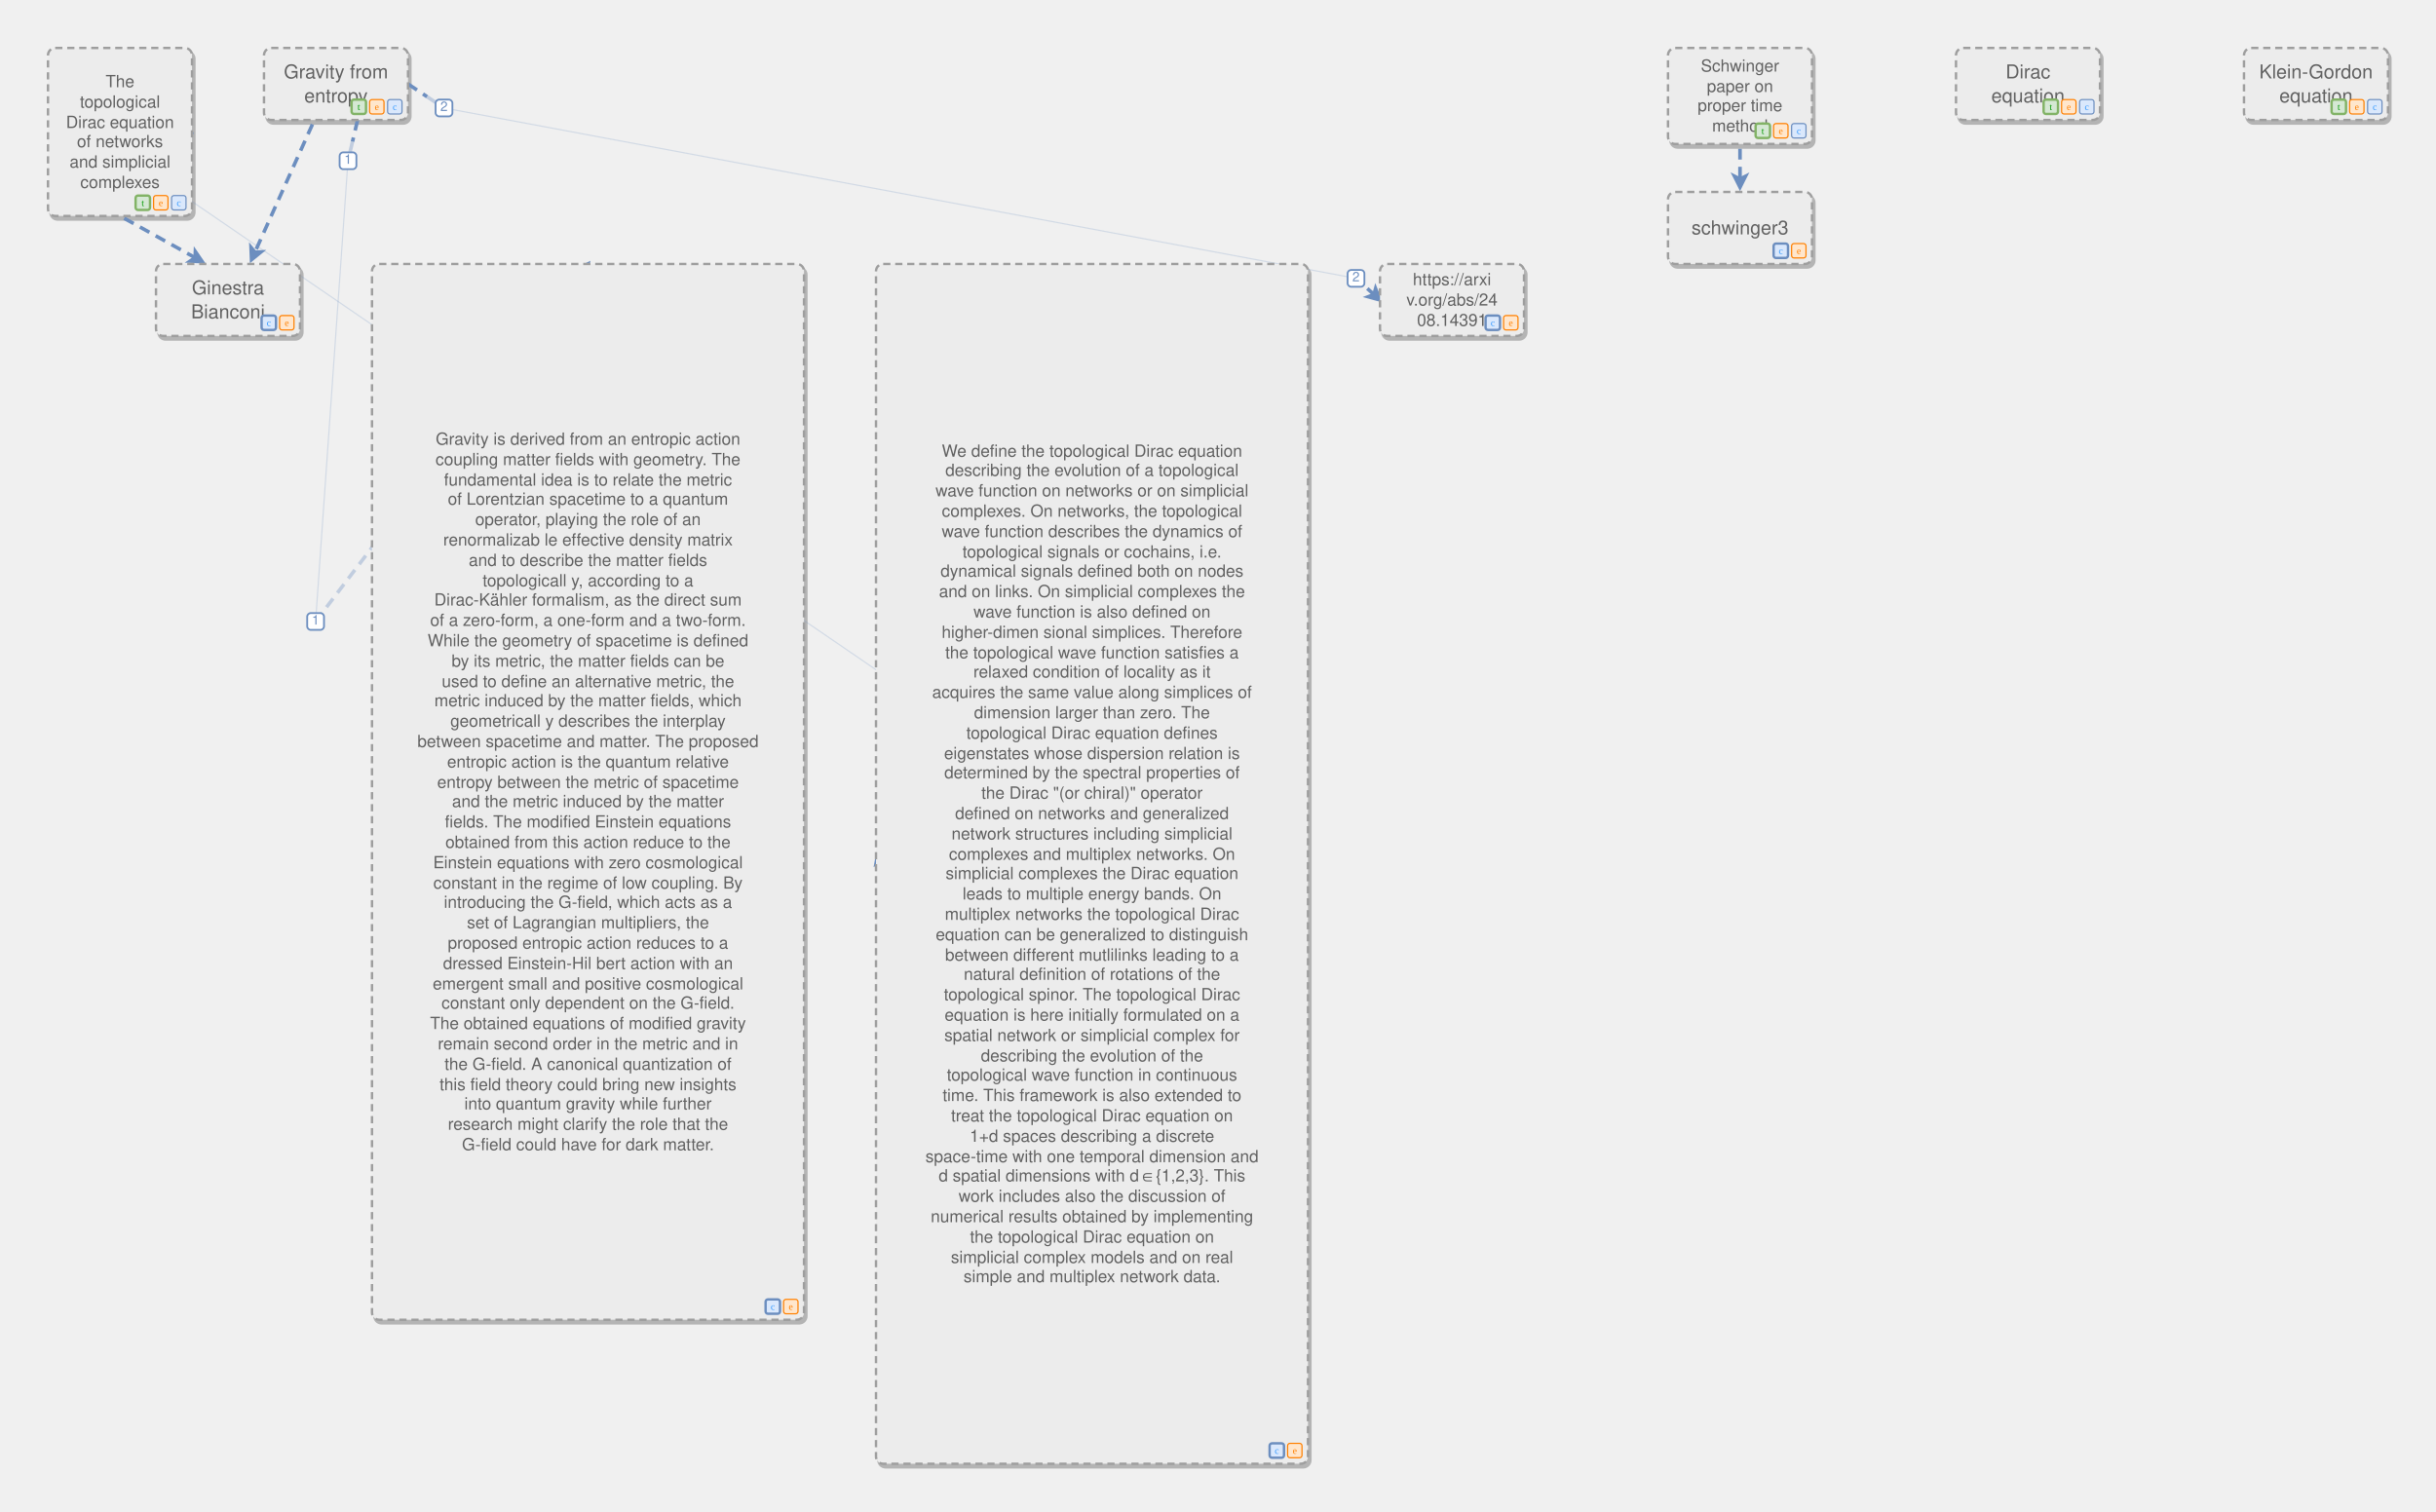
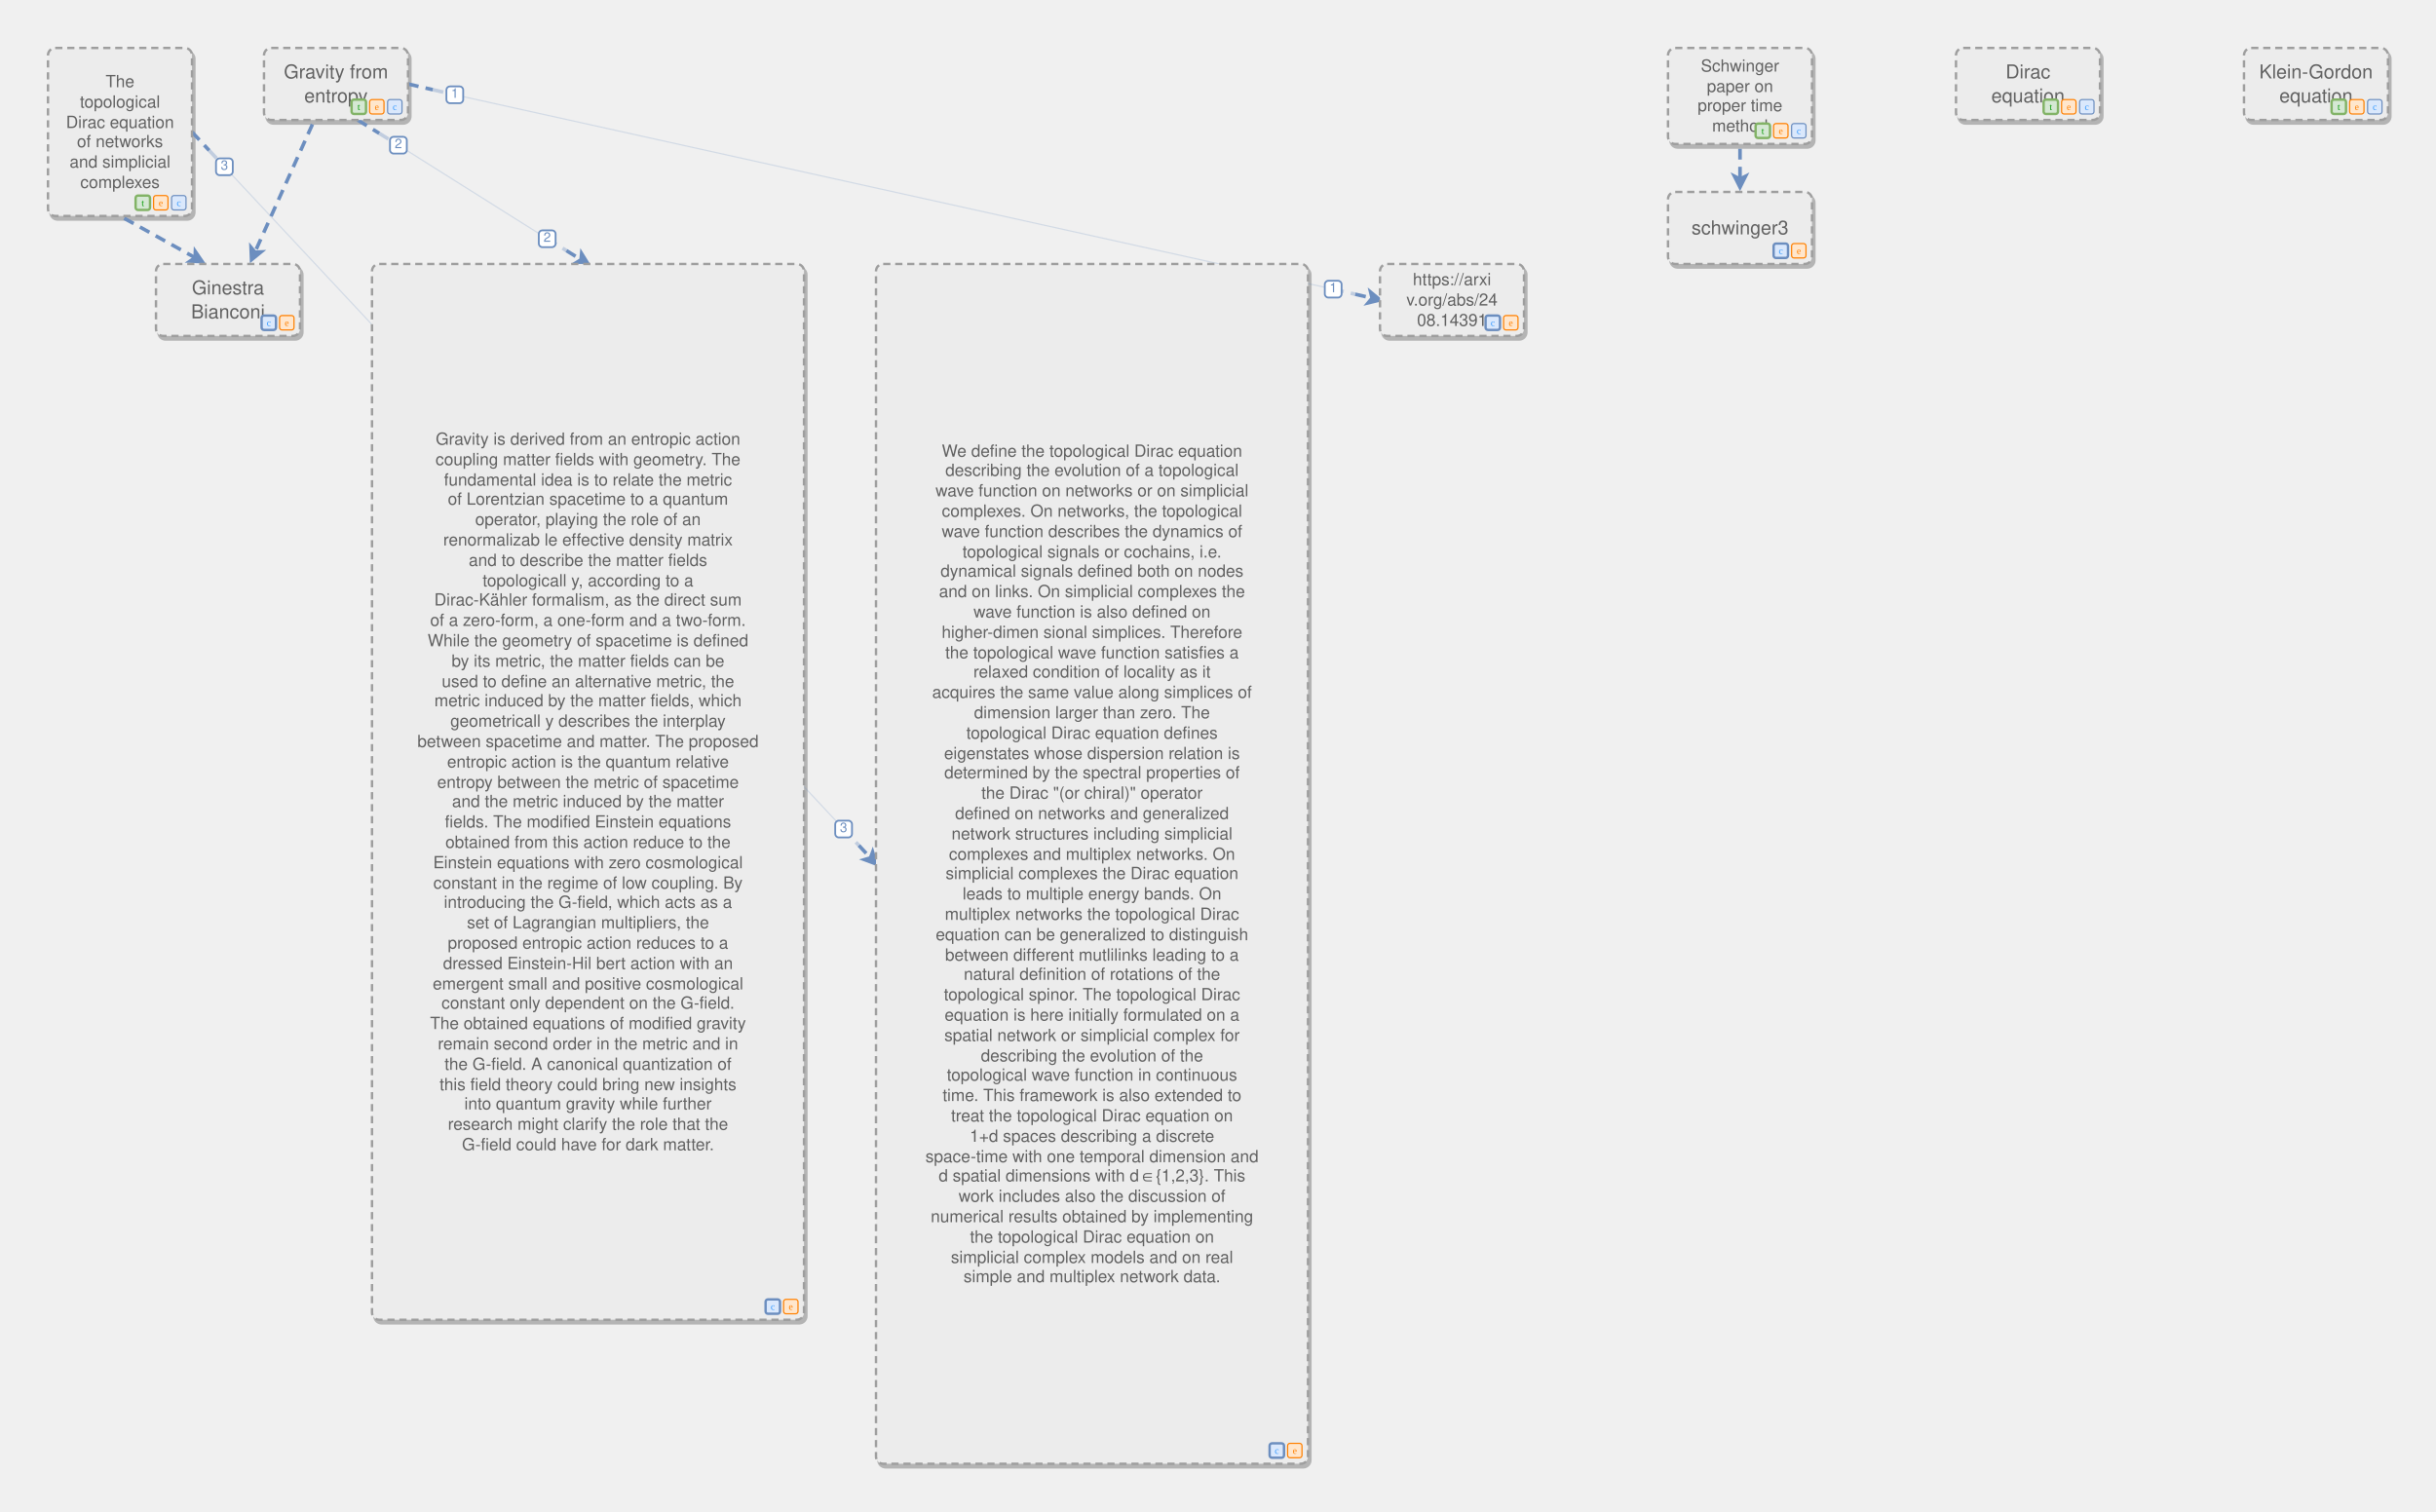
<svg xmlns="http://www.w3.org/2000/svg" width="2030" height="1260" viewBox="0 0 2030 1260">
  <defs>
  </defs>
  <g id="container-shells">
  </g>
  <g id="node-shadows">
    <rect x="1630" y="40" width="120" height="60" rx="6" ry="6" fill="#000000" stroke="#000000" stroke-width="2" opacity="0.25" transform="translate(2,3)" />
    <rect x="1390" y="160" width="120" height="60" rx="6" ry="6" fill="#000000" stroke="#000000" stroke-width="2" opacity="0.25" transform="translate(2,3)" />
    <rect x="130" y="220" width="120" height="60" rx="6" ry="6" fill="#000000" stroke="#000000" stroke-width="2" opacity="0.25" transform="translate(2,3)" />
    <rect x="220" y="40" width="120" height="60" rx="6" ry="6" fill="#000000" stroke="#000000" stroke-width="2" opacity="0.25" transform="translate(2,3)" />
    <rect x="310" y="220" width="360" height="880" rx="6" ry="6" fill="#000000" stroke="#000000" stroke-width="2" opacity="0.25" transform="translate(2,3)" />
    <rect x="1870" y="40" width="120" height="60" rx="6" ry="6" fill="#000000" stroke="#000000" stroke-width="2" opacity="0.25" transform="translate(2,3)" />
    <rect x="1390" y="40" width="120" height="80" rx="6" ry="6" fill="#000000" stroke="#000000" stroke-width="2" opacity="0.25" transform="translate(2,3)" />
    <rect x="40" y="40" width="120" height="140" rx="6" ry="6" fill="#000000" stroke="#000000" stroke-width="2" opacity="0.25" transform="translate(2,3)" />
    <rect x="730" y="220" width="360" height="1000" rx="6" ry="6" fill="#000000" stroke="#000000" stroke-width="2" opacity="0.25" transform="translate(2,3)" />
    <rect x="1150" y="220" width="120" height="60" rx="6" ry="6" fill="#000000" stroke="#000000" stroke-width="2" opacity="0.25" transform="translate(2,3)" />
  </g>
  <g id="edges">
    <g class="edge" data-edge-idx="0" data-edge-base="expresses" data-edge-from="3" data-edge-to="2">
      <line x1="260.36" y1="103.65" x2="212.41" y2="210.20" stroke="#6c8ebf" stroke-width="3" stroke-dasharray="9 6" />
      <path d="M 209.64 216.35 L 209.23 206.30 L 212.41 210.20 L 217.44 209.99 Z" fill="#6c8ebf" stroke="#6c8ebf" stroke-width="3" stroke-miterlimit="10" />
      <text x="236" y="156" text-anchor="middle" dominant-baseline="middle" font-family="Helvetica,Inter,Segoe UI,Arial" font-size="11" paint-order="stroke" stroke="#ffffff" stroke-width="3" stroke-linejoin="round" fill="#6c8ebf">
      </text>
    </g>
    <g class="edge" data-edge-idx="1" data-edge-base="expresses" data-edge-from="3" data-edge-to="4">
-       <line class="edge-ghost" x1="290.00" y1="134.00" x2="263.00" y2="518.00" stroke="#6c8ebf" stroke-width="1" stroke-opacity="0.22" />
+       <line class="edge-ghost" x1="332.00" y1="121.00" x2="456.00" y2="199.00" stroke="#6c8ebf" stroke-width="1" stroke-opacity="0.22" />
      <g class="edge-full" opacity="0">
-         <line x1="290.00" y1="134.00" x2="263.00" y2="518.00" stroke="#6c8ebf" stroke-width="3" stroke-dasharray="9 6" />
-         <text x="276" y="326" text-anchor="middle" dominant-baseline="middle" font-family="Helvetica,Inter,Segoe UI,Arial" font-size="11" paint-order="stroke" stroke="#ffffff" stroke-width="3" stroke-linejoin="round" fill="#6c8ebf">
+         <line x1="332.00" y1="121.00" x2="456.00" y2="199.00" stroke="#6c8ebf" stroke-width="3" stroke-dasharray="9 6" />
+         <text x="394" y="160" text-anchor="middle" dominant-baseline="middle" font-family="Helvetica,Inter,Segoe UI,Arial" font-size="11" paint-order="stroke" stroke="#ffffff" stroke-width="3" stroke-linejoin="round" fill="#6c8ebf">
      </text>
      </g>
      <g class="edge-stub" data-stub-end="source">
-         <line x1="298.00" y1="100.00" x2="293.76" y2="118.00" stroke="#6c8ebf" stroke-width="3" stroke-dasharray="9 6" />
-         <line x1="293.76" y1="118.00" x2="290.00" y2="134.00" stroke="#6c8ebf" stroke-width="3" stroke-dasharray="9 6" stroke-opacity="0.35" />
-         <g class="edge-badge">
-           <rect x="283.00" y="127.00" width="14.00" height="14.00" rx="3" fill="#ffffff" stroke="#6c8ebf" stroke-width="1.5" />
-           <text x="290.00" y="134.00" text-anchor="middle" dominant-baseline="central" font-size="11" font-family="Helvetica,Arial,sans-serif" fill="#6c8ebf">1</text>
+         <line x1="298.00" y1="100.00" x2="316.00" y2="111.12" stroke="#6c8ebf" stroke-width="3" stroke-dasharray="9 6" />
+         <line x1="316.00" y1="111.12" x2="332.00" y2="121.00" stroke="#6c8ebf" stroke-width="3" stroke-dasharray="9 6" stroke-opacity="0.35" />
+         <g class="edge-badge">
+           <rect x="325.00" y="114.00" width="14.00" height="14.00" rx="3" fill="#ffffff" stroke="#6c8ebf" stroke-width="1.5" />
+           <text x="332.00" y="121.00" text-anchor="middle" dominant-baseline="central" font-size="11" font-family="Helvetica,Arial,sans-serif" fill="#6c8ebf">2</text>
        </g>
      </g>
      <g class="edge-stub" data-stub-end="target">
-         <line x1="369.82" y1="377.76" x2="485.91" y2="225.37" stroke="#6c8ebf" stroke-width="3" stroke-dasharray="9 6" />
-         <line x1="263.00" y1="518.00" x2="369.82" y2="377.76" stroke="#6c8ebf" stroke-width="3" stroke-dasharray="9 6" stroke-opacity="0.35" />
-         <path d="M 490.00 220.00 L 488.13 229.89 L 485.91 225.37 L 480.97 224.43 Z" fill="#6c8ebf" stroke="#6c8ebf" stroke-width="3" stroke-miterlimit="10" />
-         <g class="edge-badge">
-           <rect x="256.00" y="511.00" width="14.00" height="14.00" rx="3" fill="#ffffff" stroke="#6c8ebf" stroke-width="1.5" />
-           <text x="263.00" y="518.00" text-anchor="middle" dominant-baseline="central" font-size="11" font-family="Helvetica,Arial,sans-serif" fill="#6c8ebf">1</text>
+         <line x1="472.00" y1="208.88" x2="484.26" y2="216.45" stroke="#6c8ebf" stroke-width="3" stroke-dasharray="9 6" />
+         <line x1="456.00" y1="199.00" x2="472.00" y2="208.88" stroke="#6c8ebf" stroke-width="3" stroke-dasharray="9 6" stroke-opacity="0.35" />
+         <path d="M 490.00 220.00 L 479.98 219.10 L 484.26 216.45 L 484.71 211.44 Z" fill="#6c8ebf" stroke="#6c8ebf" stroke-width="3" stroke-miterlimit="10" />
+         <g class="edge-badge">
+           <rect x="449.00" y="192.00" width="14.00" height="14.00" rx="3" fill="#ffffff" stroke="#6c8ebf" stroke-width="1.5" />
+           <text x="456.00" y="199.00" text-anchor="middle" dominant-baseline="central" font-size="11" font-family="Helvetica,Arial,sans-serif" fill="#6c8ebf">2</text>
        </g>
      </g>
    </g>
    <g class="edge" data-edge-idx="2" data-edge-base="expresses" data-edge-from="3" data-edge-to="9">
-       <line class="edge-ghost" x1="370.00" y1="90.00" x2="1130.00" y2="232.00" stroke="#6c8ebf" stroke-width="1" stroke-opacity="0.22" />
+       <line class="edge-ghost" x1="379.00" y1="79.00" x2="1111.00" y2="241.00" stroke="#6c8ebf" stroke-width="1" stroke-opacity="0.22" />
      <g class="edge-full" opacity="0">
-         <line x1="370.00" y1="90.00" x2="1130.00" y2="232.00" stroke="#6c8ebf" stroke-width="3" stroke-dasharray="9 6" />
-         <text x="750" y="161" text-anchor="middle" dominant-baseline="middle" font-family="Helvetica,Inter,Segoe UI,Arial" font-size="11" paint-order="stroke" stroke="#ffffff" stroke-width="3" stroke-linejoin="round" fill="#6c8ebf">
+         <line x1="379.00" y1="79.00" x2="1111.00" y2="241.00" stroke="#6c8ebf" stroke-width="3" stroke-dasharray="9 6" />
+         <text x="745" y="160" text-anchor="middle" dominant-baseline="middle" font-family="Helvetica,Inter,Segoe UI,Arial" font-size="11" paint-order="stroke" stroke="#ffffff" stroke-width="3" stroke-linejoin="round" fill="#6c8ebf">
      </text>
      </g>
      <g class="edge-stub" data-stub-end="source">
-         <line x1="340.00" y1="70.00" x2="355.88" y2="80.59" stroke="#6c8ebf" stroke-width="3" stroke-dasharray="9 6" />
-         <line x1="355.88" y1="80.59" x2="370.00" y2="90.00" stroke="#6c8ebf" stroke-width="3" stroke-dasharray="9 6" stroke-opacity="0.35" />
-         <g class="edge-badge">
-           <rect x="363.00" y="83.00" width="14.00" height="14.00" rx="3" fill="#ffffff" stroke="#6c8ebf" stroke-width="1.5" />
-           <text x="370.00" y="90.00" text-anchor="middle" dominant-baseline="central" font-size="11" font-family="Helvetica,Arial,sans-serif" fill="#6c8ebf">2</text>
+         <line x1="340.00" y1="70.00" x2="360.65" y2="74.76" stroke="#6c8ebf" stroke-width="3" stroke-dasharray="9 6" />
+         <line x1="360.65" y1="74.76" x2="379.00" y2="79.00" stroke="#6c8ebf" stroke-width="3" stroke-dasharray="9 6" stroke-opacity="0.35" />
+         <g class="edge-badge">
+           <rect x="372.00" y="72.00" width="14.00" height="14.00" rx="3" fill="#ffffff" stroke="#6c8ebf" stroke-width="1.5" />
+           <text x="379.00" y="79.00" text-anchor="middle" dominant-baseline="central" font-size="11" font-family="Helvetica,Arial,sans-serif" fill="#6c8ebf">1</text>
        </g>
      </g>
      <g class="edge-stub" data-stub-end="target">
-         <line x1="1139.41" y1="240.47" x2="1144.98" y2="245.48" stroke="#6c8ebf" stroke-width="3" stroke-dasharray="9 6" />
-         <line x1="1130.00" y1="232.00" x2="1139.41" y2="240.47" stroke="#6c8ebf" stroke-width="3" stroke-dasharray="9 6" stroke-opacity="0.35" />
-         <path d="M 1150.00 250.00 L 1140.30 247.32 L 1144.98 245.48 L 1146.32 240.63 Z" fill="#6c8ebf" stroke="#6c8ebf" stroke-width="3" stroke-miterlimit="10" />
-         <g class="edge-badge">
-           <rect x="1123.00" y="225.00" width="14.00" height="14.00" rx="3" fill="#ffffff" stroke="#6c8ebf" stroke-width="1.5" />
-           <text x="1130.00" y="232.00" text-anchor="middle" dominant-baseline="central" font-size="11" font-family="Helvetica,Arial,sans-serif" fill="#6c8ebf">2</text>
+         <line x1="1129.35" y1="245.24" x2="1143.42" y2="248.48" stroke="#6c8ebf" stroke-width="3" stroke-dasharray="9 6" />
+         <line x1="1111.00" y1="241.00" x2="1129.35" y2="245.24" stroke="#6c8ebf" stroke-width="3" stroke-dasharray="9 6" stroke-opacity="0.35" />
+         <path d="M 1150.00 250.00 L 1140.22 252.36 L 1143.42 248.48 L 1142.24 243.59 Z" fill="#6c8ebf" stroke="#6c8ebf" stroke-width="3" stroke-miterlimit="10" />
+         <g class="edge-badge">
+           <rect x="1104.00" y="234.00" width="14.00" height="14.00" rx="3" fill="#ffffff" stroke="#6c8ebf" stroke-width="1.5" />
+           <text x="1111.00" y="241.00" text-anchor="middle" dominant-baseline="central" font-size="11" font-family="Helvetica,Arial,sans-serif" fill="#6c8ebf">1</text>
        </g>
      </g>
    </g>
    <g class="edge" data-edge-idx="3" data-edge-base="expresses" data-edge-from="6" data-edge-to="10">
      <line x1="1450.00" y1="124.00" x2="1450.00" y2="149.25" stroke="#6c8ebf" stroke-width="3" stroke-dasharray="9 6" />
      <path d="M 1450.00 156.00 L 1445.50 147.00 L 1450.00 149.25 L 1454.50 147.00 Z" fill="#6c8ebf" stroke="#6c8ebf" stroke-width="3" stroke-miterlimit="10" />
      <text x="1450" y="136" text-anchor="middle" dominant-baseline="middle" font-family="Helvetica,Inter,Segoe UI,Arial" font-size="11" paint-order="stroke" stroke="#ffffff" stroke-width="3" stroke-linejoin="round" fill="#6c8ebf">
      </text>
    </g>
    <g class="edge" data-edge-idx="4" data-edge-base="expresses" data-edge-from="7" data-edge-to="2">
      <line x1="103.50" y1="181.94" x2="162.60" y2="214.78" stroke="#6c8ebf" stroke-width="3" stroke-dasharray="9 6" />
      <path d="M 168.50 218.06 L 158.45 217.62 L 162.60 214.78 L 162.82 209.75 Z" fill="#6c8ebf" stroke="#6c8ebf" stroke-width="3" stroke-miterlimit="10" />
      <text x="132" y="197" text-anchor="middle" dominant-baseline="middle" font-family="Helvetica,Inter,Segoe UI,Arial" font-size="11" paint-order="stroke" stroke="#ffffff" stroke-width="3" stroke-linejoin="round" fill="#6c8ebf">
      </text>
    </g>
    <g class="edge" data-edge-idx="5" data-edge-base="expresses" data-edge-from="7" data-edge-to="8">
-       <line class="edge-ghost" x1="144.00" y1="157.00" x2="810.00" y2="613.00" stroke="#6c8ebf" stroke-width="1" stroke-opacity="0.22" />
+       <line class="edge-ghost" x1="187.00" y1="139.00" x2="703.00" y2="691.00" stroke="#6c8ebf" stroke-width="1" stroke-opacity="0.22" />
      <g class="edge-full" opacity="0">
-         <line x1="144.00" y1="157.00" x2="810.00" y2="613.00" stroke="#6c8ebf" stroke-width="3" stroke-dasharray="9 6" />
-         <text x="477" y="385" text-anchor="middle" dominant-baseline="middle" font-family="Helvetica,Inter,Segoe UI,Arial" font-size="11" paint-order="stroke" stroke="#ffffff" stroke-width="3" stroke-linejoin="round" fill="#6c8ebf">
+         <line x1="187.00" y1="139.00" x2="703.00" y2="691.00" stroke="#6c8ebf" stroke-width="3" stroke-dasharray="9 6" />
+         <text x="445" y="415" text-anchor="middle" dominant-baseline="middle" font-family="Helvetica,Inter,Segoe UI,Arial" font-size="11" paint-order="stroke" stroke="#ffffff" stroke-width="3" stroke-linejoin="round" fill="#6c8ebf">
      </text>
      </g>
      <g class="edge-stub" data-stub-end="source">
-         <line x1="160.00" y1="110.00" x2="151.53" y2="134.88" stroke="#6c8ebf" stroke-width="3" stroke-dasharray="9 6" />
-         <line x1="151.53" y1="134.88" x2="144.00" y2="157.00" stroke="#6c8ebf" stroke-width="3" stroke-dasharray="9 6" stroke-opacity="0.35" />
-         <g class="edge-badge">
-           <rect x="137.00" y="150.00" width="14.00" height="14.00" rx="3" fill="#ffffff" stroke="#6c8ebf" stroke-width="1.5" />
-           <text x="144.00" y="157.00" text-anchor="middle" dominant-baseline="central" font-size="11" font-family="Helvetica,Arial,sans-serif" fill="#6c8ebf">3</text>
+         <line x1="160.00" y1="110.00" x2="174.29" y2="125.35" stroke="#6c8ebf" stroke-width="3" stroke-dasharray="9 6" />
+         <line x1="174.29" y1="125.35" x2="187.00" y2="139.00" stroke="#6c8ebf" stroke-width="3" stroke-dasharray="9 6" stroke-opacity="0.35" />
+         <g class="edge-badge">
+           <rect x="180.00" y="132.00" width="14.00" height="14.00" rx="3" fill="#ffffff" stroke="#6c8ebf" stroke-width="1.5" />
+           <text x="187.00" y="139.00" text-anchor="middle" dominant-baseline="central" font-size="11" font-family="Helvetica,Arial,sans-serif" fill="#6c8ebf">3</text>
        </g>
      </g>
      <g class="edge-stub" data-stub-end="target">
-         <line x1="772.35" y1="663.35" x2="734.04" y2="714.59" stroke="#6c8ebf" stroke-width="3" stroke-dasharray="9 6" />
-         <line x1="810.00" y1="613.00" x2="772.35" y2="663.35" stroke="#6c8ebf" stroke-width="3" stroke-dasharray="9 6" stroke-opacity="0.35" />
-         <path d="M 730.00 720.00 L 731.79 710.10 L 734.04 714.59 L 738.99 715.49 Z" fill="#6c8ebf" stroke="#6c8ebf" stroke-width="3" stroke-miterlimit="10" />
-         <g class="edge-badge">
-           <rect x="803.00" y="606.00" width="14.00" height="14.00" rx="3" fill="#ffffff" stroke="#6c8ebf" stroke-width="1.5" />
-           <text x="810.00" y="613.00" text-anchor="middle" dominant-baseline="central" font-size="11" font-family="Helvetica,Arial,sans-serif" fill="#6c8ebf">3</text>
+         <line x1="715.71" y1="704.65" x2="725.40" y2="715.06" stroke="#6c8ebf" stroke-width="3" stroke-dasharray="9 6" />
+         <line x1="703.00" y1="691.00" x2="715.71" y2="704.65" stroke="#6c8ebf" stroke-width="3" stroke-dasharray="9 6" stroke-opacity="0.35" />
+         <path d="M 730.00 720.00 L 720.57 716.48 L 725.40 715.06 L 727.16 710.35 Z" fill="#6c8ebf" stroke="#6c8ebf" stroke-width="3" stroke-miterlimit="10" />
+         <g class="edge-badge">
+           <rect x="696.00" y="684.00" width="14.00" height="14.00" rx="3" fill="#ffffff" stroke="#6c8ebf" stroke-width="1.5" />
+           <text x="703.00" y="691.00" text-anchor="middle" dominant-baseline="central" font-size="11" font-family="Helvetica,Arial,sans-serif" fill="#6c8ebf">3</text>
        </g>
      </g>
    </g>
  </g>
  <g id="nodes">
    <rect x="1630" y="40" width="120" height="60" rx="6" ry="6" fill="#ececec" stroke="#9e9e9e" stroke-width="2" stroke-dasharray="6 4" />
    <text x="1690" y="60" text-anchor="middle" dominant-baseline="middle" font-family="Helvetica,Inter,Segoe UI,Arial" font-size="16" font-weight="normal" fill="#616161">Dirac</text>
    <text x="1690" y="80" text-anchor="middle" dominant-baseline="middle" font-family="Helvetica,Inter,Segoe UI,Arial" font-size="16" font-weight="normal" fill="#616161">equation</text>
    <rect x="1703" y="83" width="12" height="12" rx="2" ry="2" fill="#d5e8d4" stroke="#82b366" stroke-width="2" />
    <text x="1709.0" y="89.0" text-anchor="middle" dominant-baseline="central" font-size="8" fill="#009900">t</text>
    <rect x="1718" y="83" width="12" height="12" rx="2" ry="2" fill="#ffe6cc" stroke="#ff8000" stroke-width="1" />
    <text x="1724.0" y="89.0" text-anchor="middle" dominant-baseline="central" font-size="8" fill="#ff8000">e</text>
    <rect x="1733" y="83" width="12" height="12" rx="2" ry="2" fill="#dae8fc" stroke="#6c8ebf" stroke-width="1" />
    <text x="1739.0" y="89.0" text-anchor="middle" dominant-baseline="central" font-size="8" fill="#3399ff">c</text>
    <rect x="1390" y="160" width="120" height="60" rx="6" ry="6" fill="#ececec" stroke="#9e9e9e" stroke-width="2" stroke-dasharray="6 4" />
    <text x="1450" y="190" text-anchor="middle" dominant-baseline="middle" font-family="Helvetica,Inter,Segoe UI,Arial" font-size="16" font-weight="normal" fill="#616161">schwinger3</text>
    <rect x="1478" y="203" width="12" height="12" rx="2" ry="2" fill="#dae8fc" stroke="#6c8ebf" stroke-width="2" />
    <text x="1484.0" y="209.0" text-anchor="middle" dominant-baseline="central" font-size="8" fill="#3399ff">c</text>
    <rect x="1493" y="203" width="12" height="12" rx="2" ry="2" fill="#ffe6cc" stroke="#ff8000" stroke-width="1" />
    <text x="1499.0" y="209.0" text-anchor="middle" dominant-baseline="central" font-size="8" fill="#ff8000">e</text>
    <rect x="130" y="220" width="120" height="60" rx="6" ry="6" fill="#ececec" stroke="#9e9e9e" stroke-width="2" stroke-dasharray="6 4" />
    <text x="190" y="240" text-anchor="middle" dominant-baseline="middle" font-family="Helvetica,Inter,Segoe UI,Arial" font-size="16" font-weight="normal" fill="#616161">Ginestra</text>
    <text x="190" y="260" text-anchor="middle" dominant-baseline="middle" font-family="Helvetica,Inter,Segoe UI,Arial" font-size="16" font-weight="normal" fill="#616161">Bianconi</text>
    <rect x="218" y="263" width="12" height="12" rx="2" ry="2" fill="#dae8fc" stroke="#6c8ebf" stroke-width="2" />
    <text x="224.0" y="269.0" text-anchor="middle" dominant-baseline="central" font-size="8" fill="#3399ff">c</text>
    <rect x="233" y="263" width="12" height="12" rx="2" ry="2" fill="#ffe6cc" stroke="#ff8000" stroke-width="1" />
    <text x="239.0" y="269.0" text-anchor="middle" dominant-baseline="central" font-size="8" fill="#ff8000">e</text>
    <g>
      <rect x="220" y="40" width="120" height="60" rx="6" ry="6" fill="#ececec" stroke="#9e9e9e" stroke-width="2" stroke-dasharray="6 4" />
      <text x="280" y="60" text-anchor="middle" dominant-baseline="middle" font-family="Helvetica,Inter,Segoe UI,Arial" font-size="16" font-weight="normal" fill="#616161">Gravity from</text>
      <text x="280" y="80" text-anchor="middle" dominant-baseline="middle" font-family="Helvetica,Inter,Segoe UI,Arial" font-size="16" font-weight="normal" fill="#616161">entropy</text>
      <rect x="293" y="83" width="12" height="12" rx="2" ry="2" fill="#d5e8d4" stroke="#82b366" stroke-width="2" />
      <text x="299.0" y="89.0" text-anchor="middle" dominant-baseline="central" font-size="8" fill="#009900">t</text>
      <rect x="308" y="83" width="12" height="12" rx="2" ry="2" fill="#ffe6cc" stroke="#ff8000" stroke-width="1" />
      <text x="314.0" y="89.0" text-anchor="middle" dominant-baseline="central" font-size="8" fill="#ff8000">e</text>
      <rect x="323" y="83" width="12" height="12" rx="2" ry="2" fill="#dae8fc" stroke="#6c8ebf" stroke-width="1" />
      <text x="329.0" y="89.0" text-anchor="middle" dominant-baseline="central" font-size="8" fill="#3399ff">c</text>
    </g>
    <rect x="310" y="220" width="360" height="880" rx="6" ry="6" fill="#ececec" stroke="#9e9e9e" stroke-width="2" stroke-dasharray="6 4" />
    <text x="490" y="366" text-anchor="middle" dominant-baseline="middle" font-family="Helvetica,Inter,Segoe UI,Arial" font-size="14" font-weight="normal" fill="#616161">Gravity is derived from an entropic action</text>
    <text x="490" y="383" text-anchor="middle" dominant-baseline="middle" font-family="Helvetica,Inter,Segoe UI,Arial" font-size="14" font-weight="normal" fill="#616161">coupling matter fields with geometry. The</text>
    <text x="490" y="400" text-anchor="middle" dominant-baseline="middle" font-family="Helvetica,Inter,Segoe UI,Arial" font-size="14" font-weight="normal" fill="#616161">fundamental idea is to relate the metric</text>
    <text x="490" y="416" text-anchor="middle" dominant-baseline="middle" font-family="Helvetica,Inter,Segoe UI,Arial" font-size="14" font-weight="normal" fill="#616161">of Lorentzian spacetime to a quantum</text>
    <text x="490" y="433" text-anchor="middle" dominant-baseline="middle" font-family="Helvetica,Inter,Segoe UI,Arial" font-size="14" font-weight="normal" fill="#616161">operator, playing the role of an</text>
    <text x="490" y="450" text-anchor="middle" dominant-baseline="middle" font-family="Helvetica,Inter,Segoe UI,Arial" font-size="14" font-weight="normal" fill="#616161">renormalizab le effective density matrix</text>
    <text x="490" y="467" text-anchor="middle" dominant-baseline="middle" font-family="Helvetica,Inter,Segoe UI,Arial" font-size="14" font-weight="normal" fill="#616161">and to describe the matter fields</text>
    <text x="490" y="484" text-anchor="middle" dominant-baseline="middle" font-family="Helvetica,Inter,Segoe UI,Arial" font-size="14" font-weight="normal" fill="#616161">topologicall y, according to a</text>
    <text x="490" y="500" text-anchor="middle" dominant-baseline="middle" font-family="Helvetica,Inter,Segoe UI,Arial" font-size="14" font-weight="normal" fill="#616161">Dirac-Kähler formalism, as the direct sum</text>
    <text x="490" y="517" text-anchor="middle" dominant-baseline="middle" font-family="Helvetica,Inter,Segoe UI,Arial" font-size="14" font-weight="normal" fill="#616161">of a zero-form, a one-form and a two-form.</text>
    <text x="490" y="534" text-anchor="middle" dominant-baseline="middle" font-family="Helvetica,Inter,Segoe UI,Arial" font-size="14" font-weight="normal" fill="#616161">While the geometry of spacetime is defined</text>
    <text x="490" y="551" text-anchor="middle" dominant-baseline="middle" font-family="Helvetica,Inter,Segoe UI,Arial" font-size="14" font-weight="normal" fill="#616161">by its metric, the matter fields can be</text>
    <text x="490" y="568" text-anchor="middle" dominant-baseline="middle" font-family="Helvetica,Inter,Segoe UI,Arial" font-size="14" font-weight="normal" fill="#616161">used to define an alternative metric, the</text>
    <text x="490" y="584" text-anchor="middle" dominant-baseline="middle" font-family="Helvetica,Inter,Segoe UI,Arial" font-size="14" font-weight="normal" fill="#616161">metric induced by the matter fields, which</text>
    <text x="490" y="601" text-anchor="middle" dominant-baseline="middle" font-family="Helvetica,Inter,Segoe UI,Arial" font-size="14" font-weight="normal" fill="#616161">geometricall y describes the interplay</text>
    <text x="490" y="618" text-anchor="middle" dominant-baseline="middle" font-family="Helvetica,Inter,Segoe UI,Arial" font-size="14" font-weight="normal" fill="#616161">between spacetime and matter. The proposed</text>
    <text x="490" y="635" text-anchor="middle" dominant-baseline="middle" font-family="Helvetica,Inter,Segoe UI,Arial" font-size="14" font-weight="normal" fill="#616161">entropic action is the quantum relative</text>
    <text x="490" y="652" text-anchor="middle" dominant-baseline="middle" font-family="Helvetica,Inter,Segoe UI,Arial" font-size="14" font-weight="normal" fill="#616161">entropy between the metric of spacetime</text>
    <text x="490" y="668" text-anchor="middle" dominant-baseline="middle" font-family="Helvetica,Inter,Segoe UI,Arial" font-size="14" font-weight="normal" fill="#616161">and the metric induced by the matter</text>
    <text x="490" y="685" text-anchor="middle" dominant-baseline="middle" font-family="Helvetica,Inter,Segoe UI,Arial" font-size="14" font-weight="normal" fill="#616161">fields. The modified Einstein equations</text>
    <text x="490" y="702" text-anchor="middle" dominant-baseline="middle" font-family="Helvetica,Inter,Segoe UI,Arial" font-size="14" font-weight="normal" fill="#616161">obtained from this action reduce to the</text>
    <text x="490" y="719" text-anchor="middle" dominant-baseline="middle" font-family="Helvetica,Inter,Segoe UI,Arial" font-size="14" font-weight="normal" fill="#616161">Einstein equations with zero cosmological</text>
    <text x="490" y="736" text-anchor="middle" dominant-baseline="middle" font-family="Helvetica,Inter,Segoe UI,Arial" font-size="14" font-weight="normal" fill="#616161">constant in the regime of low coupling. By</text>
    <text x="490" y="752" text-anchor="middle" dominant-baseline="middle" font-family="Helvetica,Inter,Segoe UI,Arial" font-size="14" font-weight="normal" fill="#616161">introducing the G-field, which acts as a</text>
    <text x="490" y="769" text-anchor="middle" dominant-baseline="middle" font-family="Helvetica,Inter,Segoe UI,Arial" font-size="14" font-weight="normal" fill="#616161">set of Lagrangian multipliers, the</text>
    <text x="490" y="786" text-anchor="middle" dominant-baseline="middle" font-family="Helvetica,Inter,Segoe UI,Arial" font-size="14" font-weight="normal" fill="#616161">proposed entropic action reduces to a</text>
    <text x="490" y="803" text-anchor="middle" dominant-baseline="middle" font-family="Helvetica,Inter,Segoe UI,Arial" font-size="14" font-weight="normal" fill="#616161">dressed Einstein-Hil bert action with an</text>
    <text x="490" y="820" text-anchor="middle" dominant-baseline="middle" font-family="Helvetica,Inter,Segoe UI,Arial" font-size="14" font-weight="normal" fill="#616161">emergent small and positive cosmological</text>
    <text x="490" y="836" text-anchor="middle" dominant-baseline="middle" font-family="Helvetica,Inter,Segoe UI,Arial" font-size="14" font-weight="normal" fill="#616161">constant only dependent on the G-field.</text>
    <text x="490" y="853" text-anchor="middle" dominant-baseline="middle" font-family="Helvetica,Inter,Segoe UI,Arial" font-size="14" font-weight="normal" fill="#616161">The obtained equations of modified gravity</text>
    <text x="490" y="870" text-anchor="middle" dominant-baseline="middle" font-family="Helvetica,Inter,Segoe UI,Arial" font-size="14" font-weight="normal" fill="#616161">remain second order in the metric and in</text>
    <text x="490" y="887" text-anchor="middle" dominant-baseline="middle" font-family="Helvetica,Inter,Segoe UI,Arial" font-size="14" font-weight="normal" fill="#616161">the G-field. A canonical quantization of</text>
    <text x="490" y="904" text-anchor="middle" dominant-baseline="middle" font-family="Helvetica,Inter,Segoe UI,Arial" font-size="14" font-weight="normal" fill="#616161">this field theory could bring new insights</text>
    <text x="490" y="920" text-anchor="middle" dominant-baseline="middle" font-family="Helvetica,Inter,Segoe UI,Arial" font-size="14" font-weight="normal" fill="#616161">into quantum gravity while further</text>
    <text x="490" y="937" text-anchor="middle" dominant-baseline="middle" font-family="Helvetica,Inter,Segoe UI,Arial" font-size="14" font-weight="normal" fill="#616161">research might clarify the role that the</text>
    <text x="490" y="954" text-anchor="middle" dominant-baseline="middle" font-family="Helvetica,Inter,Segoe UI,Arial" font-size="14" font-weight="normal" fill="#616161">G-field could have for dark matter.</text>
    <rect x="638" y="1083" width="12" height="12" rx="2" ry="2" fill="#dae8fc" stroke="#6c8ebf" stroke-width="2" />
    <text x="644.0" y="1089.0" text-anchor="middle" dominant-baseline="central" font-size="8" fill="#3399ff">c</text>
    <rect x="653" y="1083" width="12" height="12" rx="2" ry="2" fill="#ffe6cc" stroke="#ff8000" stroke-width="1" />
    <text x="659.0" y="1089.0" text-anchor="middle" dominant-baseline="central" font-size="8" fill="#ff8000">e</text>
    <rect x="1870" y="40" width="120" height="60" rx="6" ry="6" fill="#ececec" stroke="#9e9e9e" stroke-width="2" stroke-dasharray="6 4" />
    <text x="1930" y="60" text-anchor="middle" dominant-baseline="middle" font-family="Helvetica,Inter,Segoe UI,Arial" font-size="16" font-weight="normal" fill="#616161">Klein-Gordon</text>
    <text x="1930" y="80" text-anchor="middle" dominant-baseline="middle" font-family="Helvetica,Inter,Segoe UI,Arial" font-size="16" font-weight="normal" fill="#616161">equation</text>
    <rect x="1943" y="83" width="12" height="12" rx="2" ry="2" fill="#d5e8d4" stroke="#82b366" stroke-width="2" />
    <text x="1949.0" y="89.0" text-anchor="middle" dominant-baseline="central" font-size="8" fill="#009900">t</text>
    <rect x="1958" y="83" width="12" height="12" rx="2" ry="2" fill="#ffe6cc" stroke="#ff8000" stroke-width="1" />
    <text x="1964.0" y="89.0" text-anchor="middle" dominant-baseline="central" font-size="8" fill="#ff8000">e</text>
    <rect x="1973" y="83" width="12" height="12" rx="2" ry="2" fill="#dae8fc" stroke="#6c8ebf" stroke-width="1" />
    <text x="1979.0" y="89.0" text-anchor="middle" dominant-baseline="central" font-size="8" fill="#3399ff">c</text>
    <g>
      <rect x="1390" y="40" width="120" height="80" rx="6" ry="6" fill="#ececec" stroke="#9e9e9e" stroke-width="2" stroke-dasharray="6 4" />
      <text x="1450" y="55" text-anchor="middle" dominant-baseline="middle" font-family="Helvetica,Inter,Segoe UI,Arial" font-size="14" font-weight="normal" fill="#616161">Schwinger</text>
      <text x="1450" y="72" text-anchor="middle" dominant-baseline="middle" font-family="Helvetica,Inter,Segoe UI,Arial" font-size="14" font-weight="normal" fill="#616161">paper on</text>
      <text x="1450" y="88" text-anchor="middle" dominant-baseline="middle" font-family="Helvetica,Inter,Segoe UI,Arial" font-size="14" font-weight="normal" fill="#616161">proper time</text>
      <text x="1450" y="105" text-anchor="middle" dominant-baseline="middle" font-family="Helvetica,Inter,Segoe UI,Arial" font-size="14" font-weight="normal" fill="#616161">method</text>
      <rect x="1463" y="103" width="12" height="12" rx="2" ry="2" fill="#d5e8d4" stroke="#82b366" stroke-width="2" />
      <text x="1469.0" y="109.0" text-anchor="middle" dominant-baseline="central" font-size="8" fill="#009900">t</text>
      <rect x="1478" y="103" width="12" height="12" rx="2" ry="2" fill="#ffe6cc" stroke="#ff8000" stroke-width="1" />
      <text x="1484.0" y="109.0" text-anchor="middle" dominant-baseline="central" font-size="8" fill="#ff8000">e</text>
      <rect x="1493" y="103" width="12" height="12" rx="2" ry="2" fill="#dae8fc" stroke="#6c8ebf" stroke-width="1" />
      <text x="1499.0" y="109.0" text-anchor="middle" dominant-baseline="central" font-size="8" fill="#3399ff">c</text>
    </g>
    <g>
      <rect x="40" y="40" width="120" height="140" rx="6" ry="6" fill="#ececec" stroke="#9e9e9e" stroke-width="2" stroke-dasharray="6 4" />
      <text x="100" y="68" text-anchor="middle" dominant-baseline="middle" font-family="Helvetica,Inter,Segoe UI,Arial" font-size="14" font-weight="normal" fill="#616161">The</text>
      <text x="100" y="85" text-anchor="middle" dominant-baseline="middle" font-family="Helvetica,Inter,Segoe UI,Arial" font-size="14" font-weight="normal" fill="#616161">topological</text>
      <text x="100" y="102" text-anchor="middle" dominant-baseline="middle" font-family="Helvetica,Inter,Segoe UI,Arial" font-size="14" font-weight="normal" fill="#616161">Dirac equation</text>
      <text x="100" y="118" text-anchor="middle" dominant-baseline="middle" font-family="Helvetica,Inter,Segoe UI,Arial" font-size="14" font-weight="normal" fill="#616161">of networks</text>
      <text x="100" y="135" text-anchor="middle" dominant-baseline="middle" font-family="Helvetica,Inter,Segoe UI,Arial" font-size="14" font-weight="normal" fill="#616161">and simplicial</text>
      <text x="100" y="152" text-anchor="middle" dominant-baseline="middle" font-family="Helvetica,Inter,Segoe UI,Arial" font-size="14" font-weight="normal" fill="#616161">complexes</text>
      <rect x="113" y="163" width="12" height="12" rx="2" ry="2" fill="#d5e8d4" stroke="#82b366" stroke-width="2" />
      <text x="119.0" y="169.0" text-anchor="middle" dominant-baseline="central" font-size="8" fill="#009900">t</text>
      <rect x="128" y="163" width="12" height="12" rx="2" ry="2" fill="#ffe6cc" stroke="#ff8000" stroke-width="1" />
      <text x="134.0" y="169.0" text-anchor="middle" dominant-baseline="central" font-size="8" fill="#ff8000">e</text>
      <rect x="143" y="163" width="12" height="12" rx="2" ry="2" fill="#dae8fc" stroke="#6c8ebf" stroke-width="1" />
      <text x="149.0" y="169.0" text-anchor="middle" dominant-baseline="central" font-size="8" fill="#3399ff">c</text>
    </g>
    <rect x="730" y="220" width="360" height="1000" rx="6" ry="6" fill="#ececec" stroke="#9e9e9e" stroke-width="2" stroke-dasharray="6 4" />
    <text x="910" y="376" text-anchor="middle" dominant-baseline="middle" font-family="Helvetica,Inter,Segoe UI,Arial" font-size="14" font-weight="normal" fill="#616161">We define the topological Dirac equation</text>
    <text x="910" y="392" text-anchor="middle" dominant-baseline="middle" font-family="Helvetica,Inter,Segoe UI,Arial" font-size="14" font-weight="normal" fill="#616161">describing the evolution of a topological</text>
    <text x="910" y="409" text-anchor="middle" dominant-baseline="middle" font-family="Helvetica,Inter,Segoe UI,Arial" font-size="14" font-weight="normal" fill="#616161">wave function on networks or on simplicial</text>
    <text x="910" y="426" text-anchor="middle" dominant-baseline="middle" font-family="Helvetica,Inter,Segoe UI,Arial" font-size="14" font-weight="normal" fill="#616161">complexes. On networks, the topological</text>
    <text x="910" y="443" text-anchor="middle" dominant-baseline="middle" font-family="Helvetica,Inter,Segoe UI,Arial" font-size="14" font-weight="normal" fill="#616161">wave function describes the dynamics of</text>
    <text x="910" y="460" text-anchor="middle" dominant-baseline="middle" font-family="Helvetica,Inter,Segoe UI,Arial" font-size="14" font-weight="normal" fill="#616161">topological signals or cochains, i.e.</text>
    <text x="910" y="476" text-anchor="middle" dominant-baseline="middle" font-family="Helvetica,Inter,Segoe UI,Arial" font-size="14" font-weight="normal" fill="#616161">dynamical signals defined both on nodes</text>
    <text x="910" y="493" text-anchor="middle" dominant-baseline="middle" font-family="Helvetica,Inter,Segoe UI,Arial" font-size="14" font-weight="normal" fill="#616161">and on links. On simplicial complexes the</text>
    <text x="910" y="510" text-anchor="middle" dominant-baseline="middle" font-family="Helvetica,Inter,Segoe UI,Arial" font-size="14" font-weight="normal" fill="#616161">wave function is also defined on</text>
    <text x="910" y="527" text-anchor="middle" dominant-baseline="middle" font-family="Helvetica,Inter,Segoe UI,Arial" font-size="14" font-weight="normal" fill="#616161">higher-dimen sional simplices. Therefore</text>
    <text x="910" y="544" text-anchor="middle" dominant-baseline="middle" font-family="Helvetica,Inter,Segoe UI,Arial" font-size="14" font-weight="normal" fill="#616161">the topological wave function satisfies a</text>
    <text x="910" y="560" text-anchor="middle" dominant-baseline="middle" font-family="Helvetica,Inter,Segoe UI,Arial" font-size="14" font-weight="normal" fill="#616161">relaxed condition of locality as it</text>
    <text x="910" y="577" text-anchor="middle" dominant-baseline="middle" font-family="Helvetica,Inter,Segoe UI,Arial" font-size="14" font-weight="normal" fill="#616161">acquires the same value along simplices of</text>
    <text x="910" y="594" text-anchor="middle" dominant-baseline="middle" font-family="Helvetica,Inter,Segoe UI,Arial" font-size="14" font-weight="normal" fill="#616161">dimension larger than zero. The</text>
    <text x="910" y="611" text-anchor="middle" dominant-baseline="middle" font-family="Helvetica,Inter,Segoe UI,Arial" font-size="14" font-weight="normal" fill="#616161">topological Dirac equation defines</text>
    <text x="910" y="628" text-anchor="middle" dominant-baseline="middle" font-family="Helvetica,Inter,Segoe UI,Arial" font-size="14" font-weight="normal" fill="#616161">eigenstates whose dispersion relation is</text>
    <text x="910" y="644" text-anchor="middle" dominant-baseline="middle" font-family="Helvetica,Inter,Segoe UI,Arial" font-size="14" font-weight="normal" fill="#616161">determined by the spectral properties of</text>
    <text x="910" y="661" text-anchor="middle" dominant-baseline="middle" font-family="Helvetica,Inter,Segoe UI,Arial" font-size="14" font-weight="normal" fill="#616161">the Dirac "(or chiral)" operator</text>
    <text x="910" y="678" text-anchor="middle" dominant-baseline="middle" font-family="Helvetica,Inter,Segoe UI,Arial" font-size="14" font-weight="normal" fill="#616161">defined on networks and generalized</text>
    <text x="910" y="695" text-anchor="middle" dominant-baseline="middle" font-family="Helvetica,Inter,Segoe UI,Arial" font-size="14" font-weight="normal" fill="#616161">network structures including simplicial</text>
    <text x="910" y="712" text-anchor="middle" dominant-baseline="middle" font-family="Helvetica,Inter,Segoe UI,Arial" font-size="14" font-weight="normal" fill="#616161">complexes and multiplex networks. On</text>
    <text x="910" y="728" text-anchor="middle" dominant-baseline="middle" font-family="Helvetica,Inter,Segoe UI,Arial" font-size="14" font-weight="normal" fill="#616161">simplicial complexes the Dirac equation</text>
    <text x="910" y="745" text-anchor="middle" dominant-baseline="middle" font-family="Helvetica,Inter,Segoe UI,Arial" font-size="14" font-weight="normal" fill="#616161">leads to multiple energy bands. On</text>
    <text x="910" y="762" text-anchor="middle" dominant-baseline="middle" font-family="Helvetica,Inter,Segoe UI,Arial" font-size="14" font-weight="normal" fill="#616161">multiplex networks the topological Dirac</text>
    <text x="910" y="779" text-anchor="middle" dominant-baseline="middle" font-family="Helvetica,Inter,Segoe UI,Arial" font-size="14" font-weight="normal" fill="#616161">equation can be generalized to distinguish</text>
    <text x="910" y="796" text-anchor="middle" dominant-baseline="middle" font-family="Helvetica,Inter,Segoe UI,Arial" font-size="14" font-weight="normal" fill="#616161">between different mutlilinks leading to a</text>
    <text x="910" y="812" text-anchor="middle" dominant-baseline="middle" font-family="Helvetica,Inter,Segoe UI,Arial" font-size="14" font-weight="normal" fill="#616161">natural definition of rotations of the</text>
    <text x="910" y="829" text-anchor="middle" dominant-baseline="middle" font-family="Helvetica,Inter,Segoe UI,Arial" font-size="14" font-weight="normal" fill="#616161">topological spinor. The topological Dirac</text>
    <text x="910" y="846" text-anchor="middle" dominant-baseline="middle" font-family="Helvetica,Inter,Segoe UI,Arial" font-size="14" font-weight="normal" fill="#616161">equation is here initially formulated on a</text>
    <text x="910" y="863" text-anchor="middle" dominant-baseline="middle" font-family="Helvetica,Inter,Segoe UI,Arial" font-size="14" font-weight="normal" fill="#616161">spatial network or simplicial complex for</text>
    <text x="910" y="880" text-anchor="middle" dominant-baseline="middle" font-family="Helvetica,Inter,Segoe UI,Arial" font-size="14" font-weight="normal" fill="#616161">describing the evolution of the</text>
    <text x="910" y="896" text-anchor="middle" dominant-baseline="middle" font-family="Helvetica,Inter,Segoe UI,Arial" font-size="14" font-weight="normal" fill="#616161">topological wave function in continuous</text>
    <text x="910" y="913" text-anchor="middle" dominant-baseline="middle" font-family="Helvetica,Inter,Segoe UI,Arial" font-size="14" font-weight="normal" fill="#616161">time. This framework is also extended to</text>
    <text x="910" y="930" text-anchor="middle" dominant-baseline="middle" font-family="Helvetica,Inter,Segoe UI,Arial" font-size="14" font-weight="normal" fill="#616161">treat the topological Dirac equation on</text>
    <text x="910" y="947" text-anchor="middle" dominant-baseline="middle" font-family="Helvetica,Inter,Segoe UI,Arial" font-size="14" font-weight="normal" fill="#616161">1+d spaces describing a discrete</text>
    <text x="910" y="964" text-anchor="middle" dominant-baseline="middle" font-family="Helvetica,Inter,Segoe UI,Arial" font-size="14" font-weight="normal" fill="#616161">space-time with one temporal dimension and</text>
    <text x="910" y="980" text-anchor="middle" dominant-baseline="middle" font-family="Helvetica,Inter,Segoe UI,Arial" font-size="14" font-weight="normal" fill="#616161">d spatial dimensions with d∈{1,2,3}. This</text>
    <text x="910" y="997" text-anchor="middle" dominant-baseline="middle" font-family="Helvetica,Inter,Segoe UI,Arial" font-size="14" font-weight="normal" fill="#616161">work includes also the discussion of</text>
    <text x="910" y="1014" text-anchor="middle" dominant-baseline="middle" font-family="Helvetica,Inter,Segoe UI,Arial" font-size="14" font-weight="normal" fill="#616161">numerical results obtained by implementing</text>
    <text x="910" y="1031" text-anchor="middle" dominant-baseline="middle" font-family="Helvetica,Inter,Segoe UI,Arial" font-size="14" font-weight="normal" fill="#616161">the topological Dirac equation on</text>
    <text x="910" y="1048" text-anchor="middle" dominant-baseline="middle" font-family="Helvetica,Inter,Segoe UI,Arial" font-size="14" font-weight="normal" fill="#616161">simplicial complex models and on real</text>
    <text x="910" y="1064" text-anchor="middle" dominant-baseline="middle" font-family="Helvetica,Inter,Segoe UI,Arial" font-size="14" font-weight="normal" fill="#616161">simple and multiplex network data.</text>
    <rect x="1058" y="1203" width="12" height="12" rx="2" ry="2" fill="#dae8fc" stroke="#6c8ebf" stroke-width="2" />
    <text x="1064.0" y="1209.0" text-anchor="middle" dominant-baseline="central" font-size="8" fill="#3399ff">c</text>
    <rect x="1073" y="1203" width="12" height="12" rx="2" ry="2" fill="#ffe6cc" stroke="#ff8000" stroke-width="1" />
    <text x="1079.0" y="1209.0" text-anchor="middle" dominant-baseline="central" font-size="8" fill="#ff8000">e</text>
    <rect x="1150" y="220" width="120" height="60" rx="6" ry="6" fill="#ececec" stroke="#9e9e9e" stroke-width="2" stroke-dasharray="6 4" />
    <text x="1210" y="233" text-anchor="middle" dominant-baseline="middle" font-family="Helvetica,Inter,Segoe UI,Arial" font-size="14" font-weight="normal" fill="#616161">https://arxi</text>
    <text x="1210" y="250" text-anchor="middle" dominant-baseline="middle" font-family="Helvetica,Inter,Segoe UI,Arial" font-size="14" font-weight="normal" fill="#616161">v.org/abs/24</text>
    <text x="1210" y="267" text-anchor="middle" dominant-baseline="middle" font-family="Helvetica,Inter,Segoe UI,Arial" font-size="14" font-weight="normal" fill="#616161">08.14391</text>
    <rect x="1238" y="263" width="12" height="12" rx="2" ry="2" fill="#dae8fc" stroke="#6c8ebf" stroke-width="2" />
    <text x="1244.0" y="269.0" text-anchor="middle" dominant-baseline="central" font-size="8" fill="#3399ff">c</text>
    <rect x="1253" y="263" width="12" height="12" rx="2" ry="2" fill="#ffe6cc" stroke="#ff8000" stroke-width="1" />
    <text x="1259.0" y="269.0" text-anchor="middle" dominant-baseline="central" font-size="8" fill="#ff8000">e</text>
  </g>
</svg>
